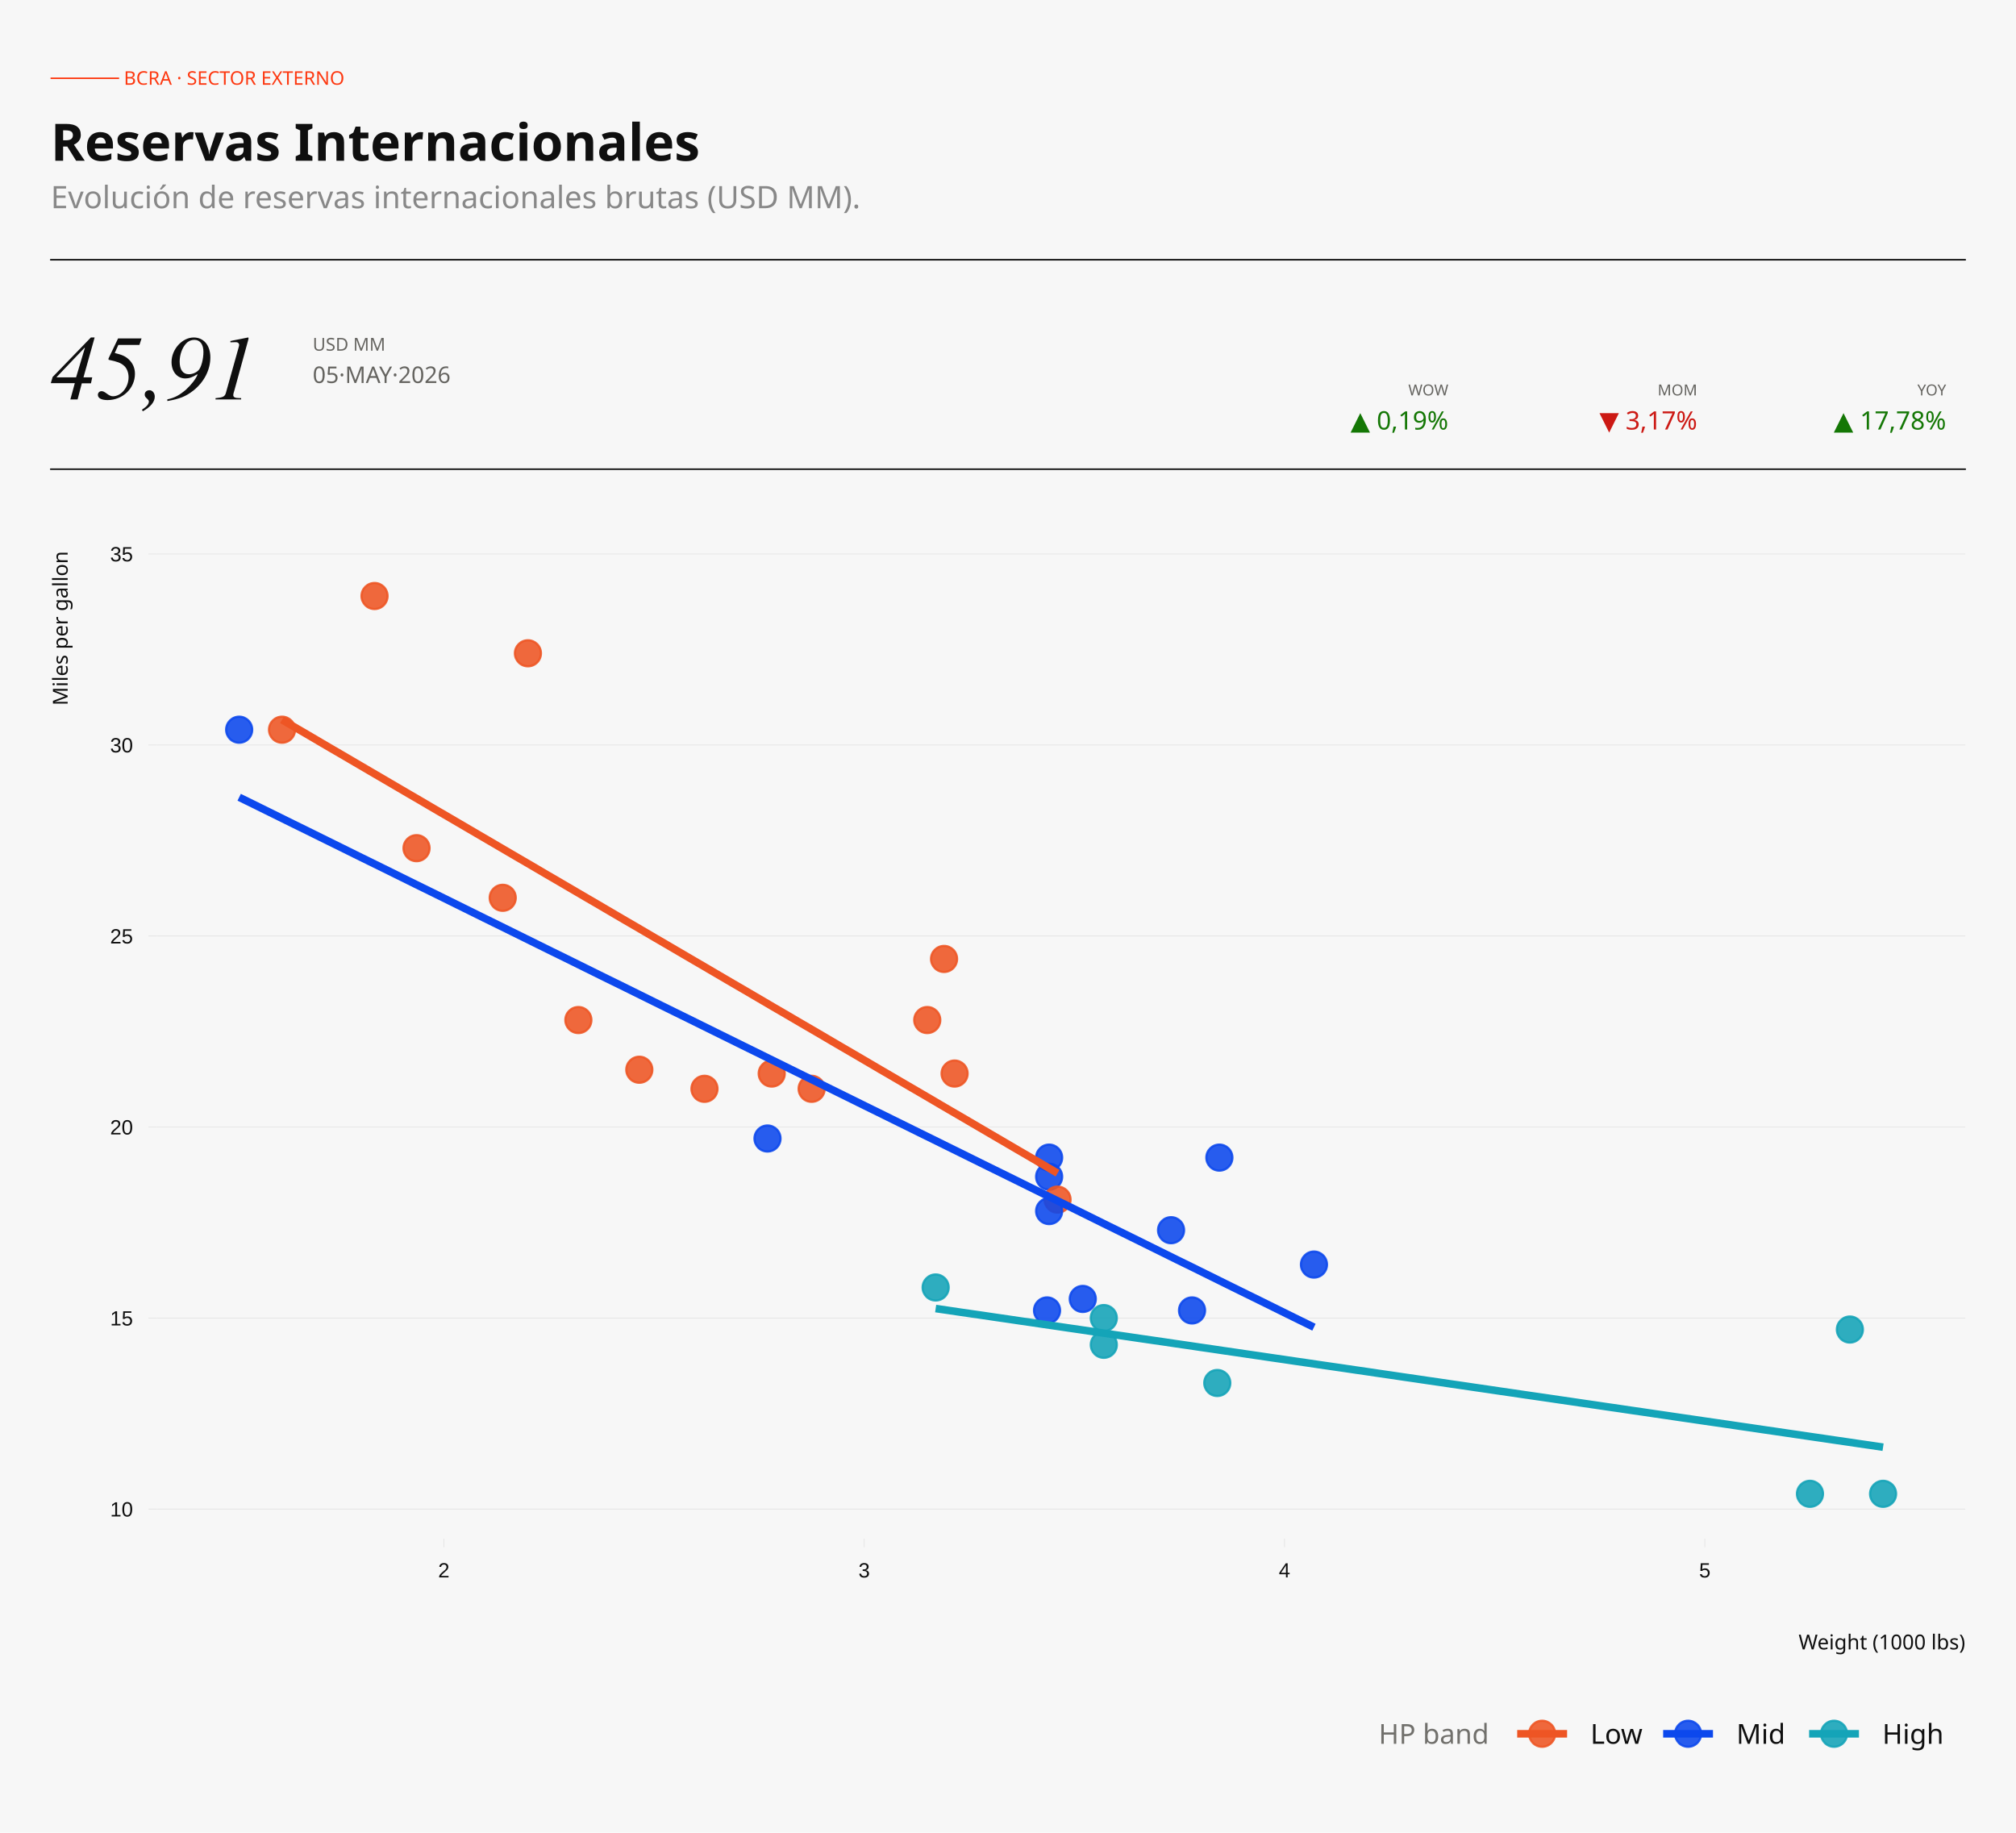
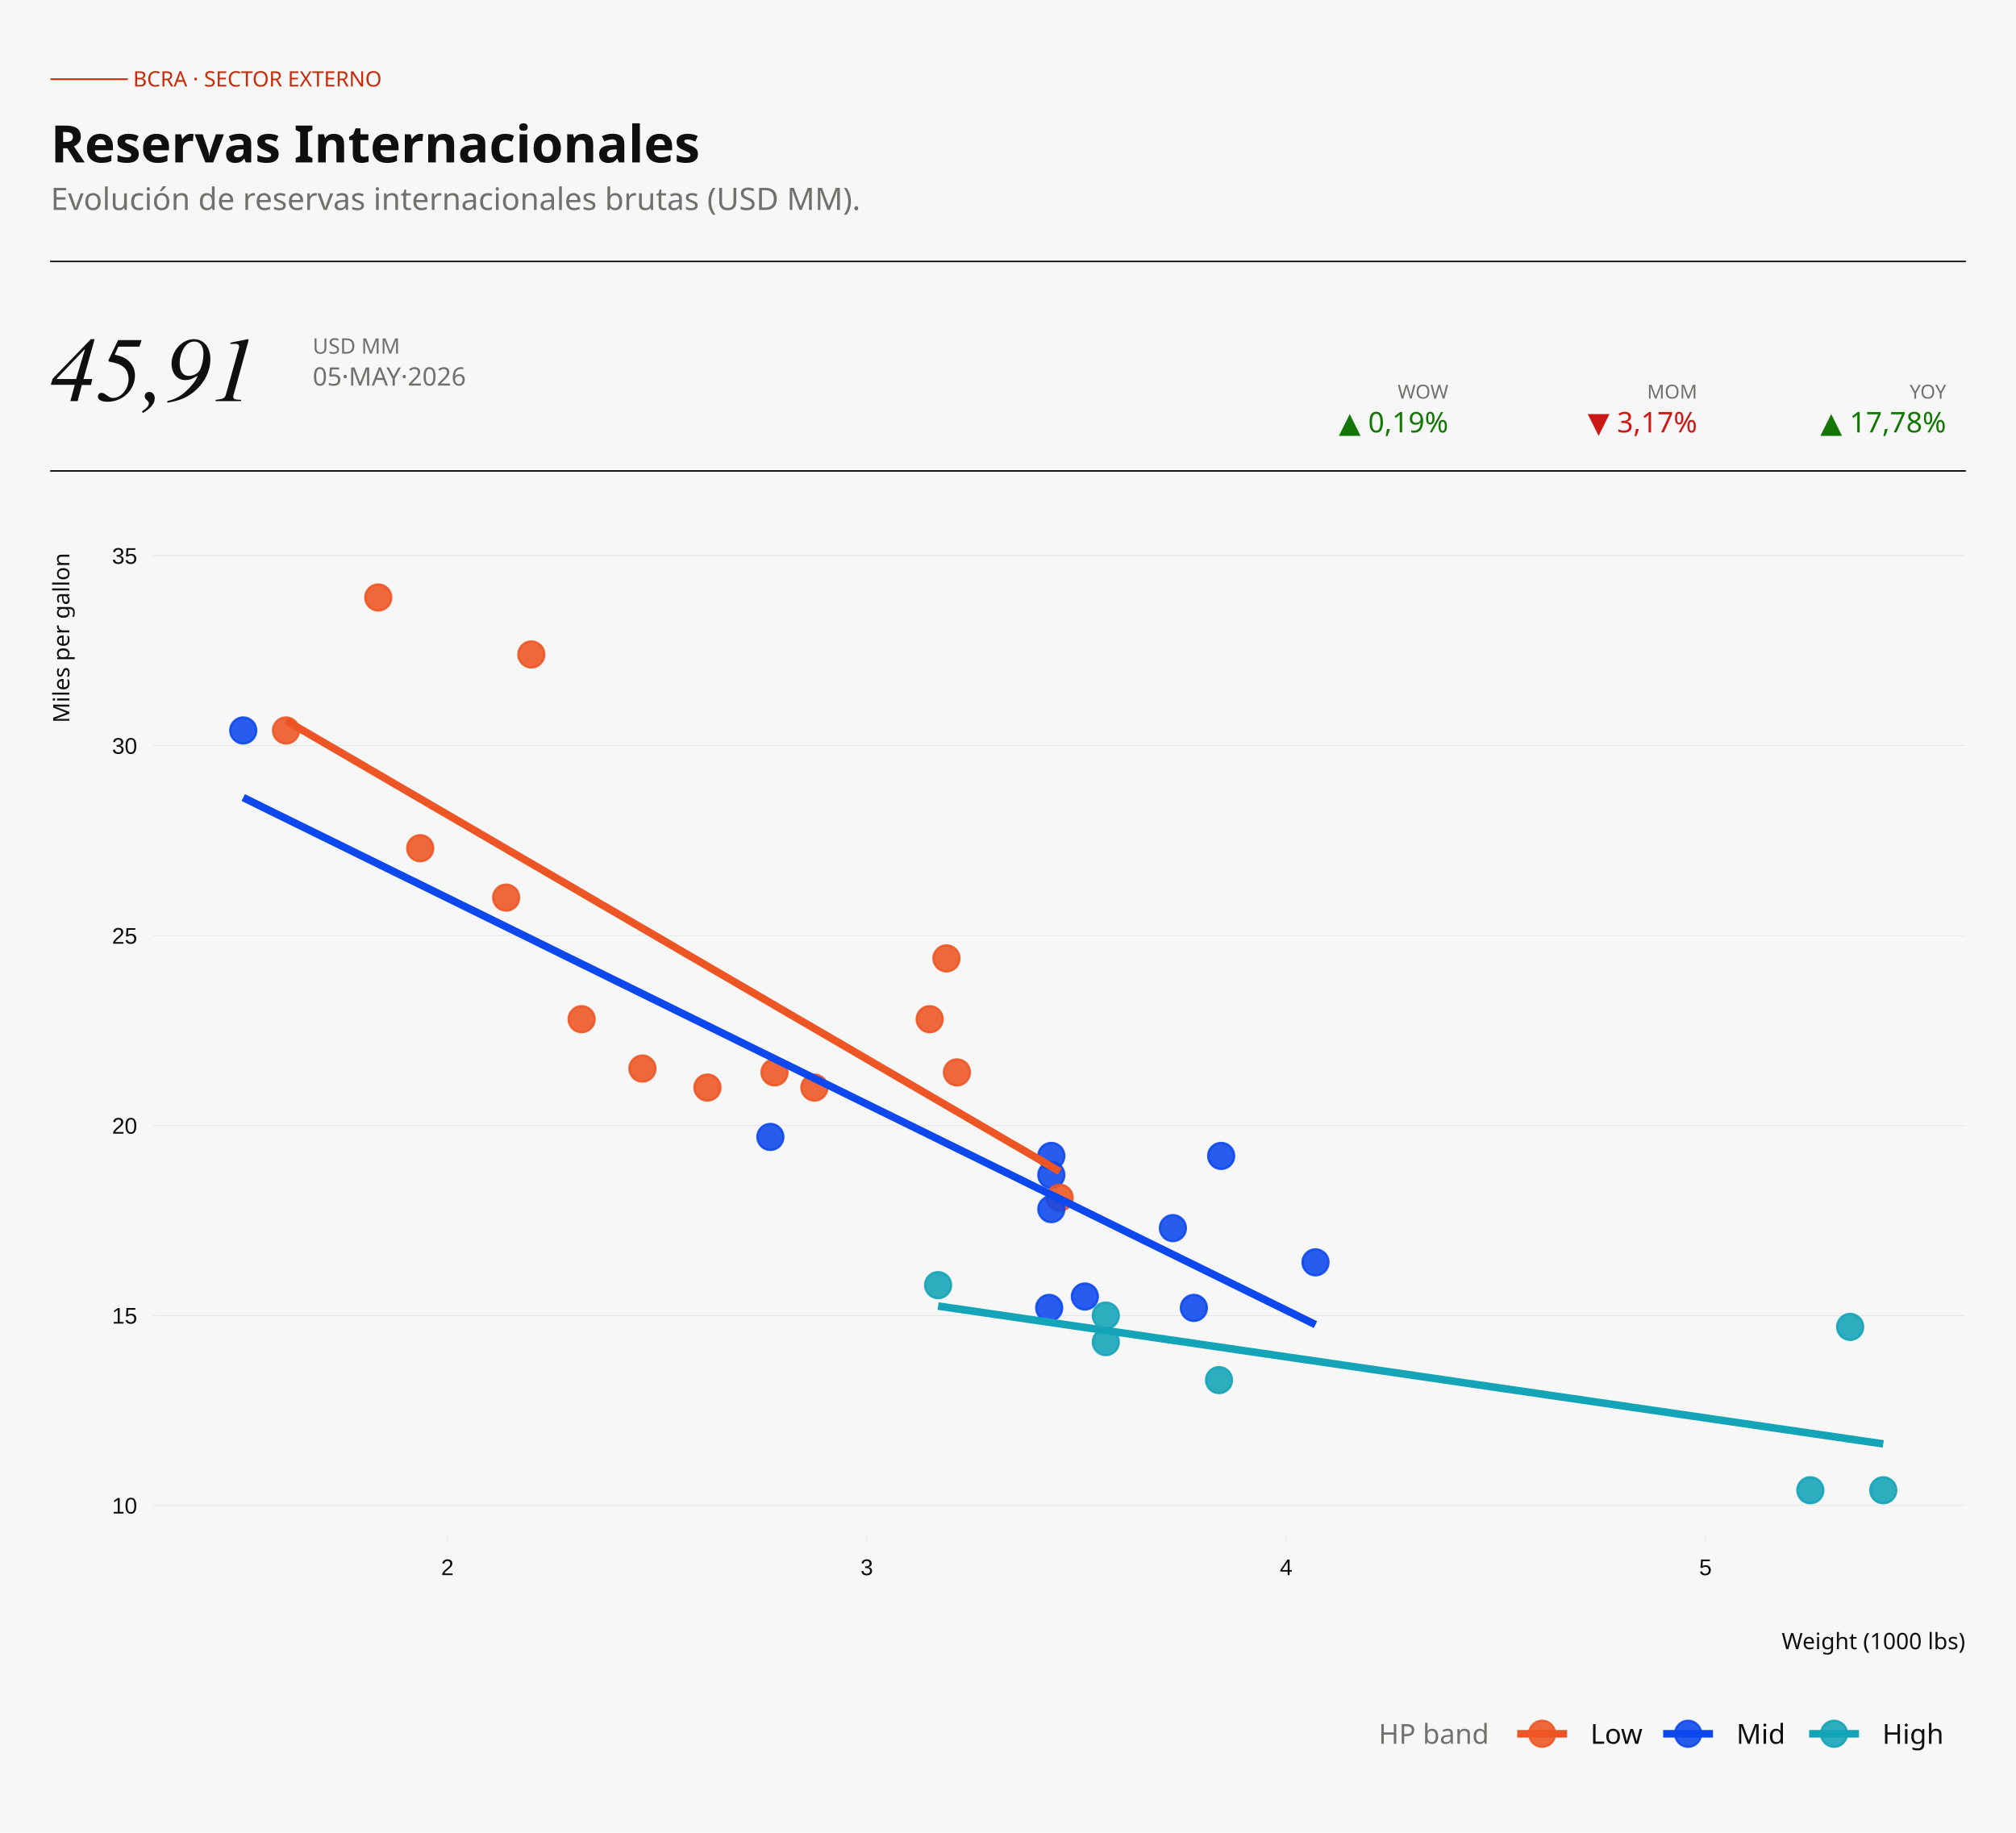
<svg xmlns="http://www.w3.org/2000/svg" width="396.00pt" height="360.00pt" viewBox="0 0 396.00 360.00">
  <g class="svglite">
    <defs>
      <style type="text/css">
    .svglite line, .svglite polyline, .svglite polygon, .svglite path, .svglite rect, .svglite circle {
      fill: none;
      stroke: #000000;
      stroke-linecap: round;
      stroke-linejoin: round;
      stroke-miterlimit: 10.00;
    }
    .svglite text {
      white-space: pre;
    }
    .svglite g.glyphgroup path {
      fill: inherit;
      stroke: none;
    }
  </style>
    </defs>
    <rect width="100%" height="100%" style="stroke: none; fill: none;" />
    <defs>
      <clipPath id="cpMC4wMHwzOTYuMDB8MC4wMHwzNjAuMDA=">
        <rect x="0.00" y="0.00" width="396.00" height="360.00" />
      </clipPath>
    </defs>
    <g clip-path="url(#cpMC4wMHwzOTYuMDB8MC4wMHwzNjAuMDA=)">
      <rect x="-0" y="0.00" width="396.00" height="360.00" style="stroke-width: 0.65; stroke: none; fill: #F7F7F7;" />
    </g>
    <defs>
-       <clipPath id="cpMzAuODN8Mzg2LjA0fDEwOC4yNXwzMDIuMjM=">
-         <rect x="30.83" y="108.25" width="355.20" height="193.98" />
+       <clipPath id="cpMzEuNjd8Mzg2LjA0fDEwOC41OXwzMDEuNDk=">
+         <rect x="31.67" y="108.59" width="354.37" height="192.90" />
      </clipPath>
    </defs>
-     <g clip-path="url(#cpMzAuODN8Mzg2LjA0fDEwOC4yNXwzMDIuMjM=)">
-       <rect x="30.83" y="108.25" width="355.20" height="193.98" style="stroke-width: 0.65; stroke: none; fill: #F7F7F7;" />
-       <polyline points="30.83,296.42 386.04,296.42 " style="stroke-width: 0.15; stroke: #E4E4E4; stroke-linecap: butt;" />
-       <polyline points="30.83,258.90 386.04,258.90 " style="stroke-width: 0.15; stroke: #E4E4E4; stroke-linecap: butt;" />
-       <polyline points="30.83,221.38 386.04,221.38 " style="stroke-width: 0.15; stroke: #E4E4E4; stroke-linecap: butt;" />
-       <polyline points="30.83,183.85 386.04,183.85 " style="stroke-width: 0.15; stroke: #E4E4E4; stroke-linecap: butt;" />
-       <polyline points="30.83,146.33 386.04,146.33 " style="stroke-width: 0.15; stroke: #E4E4E4; stroke-linecap: butt;" />
-       <polyline points="30.83,108.81 386.04,108.81 " style="stroke-width: 0.15; stroke: #E4E4E4; stroke-linecap: butt;" />
-       <circle cx="138.38" cy="213.87" r="2.56" style="stroke-width: 0.43; stroke: #EE5524; stroke-opacity: 0.88; fill: #EE5524; fill-opacity: 0.88;" />
-       <circle cx="159.43" cy="213.87" r="2.56" style="stroke-width: 0.43; stroke: #EE5524; stroke-opacity: 0.88; fill: #EE5524; fill-opacity: 0.88;" />
-       <circle cx="113.61" cy="200.36" r="2.56" style="stroke-width: 0.43; stroke: #EE5524; stroke-opacity: 0.88; fill: #EE5524; fill-opacity: 0.88;" />
-       <circle cx="187.51" cy="210.87" r="2.56" style="stroke-width: 0.43; stroke: #EE5524; stroke-opacity: 0.88; fill: #EE5524; fill-opacity: 0.88;" />
-       <circle cx="206.08" cy="231.13" r="2.56" style="stroke-width: 0.43; stroke: #0C48ED; stroke-opacity: 0.88; fill: #0C48ED; fill-opacity: 0.88;" />
-       <circle cx="207.73" cy="235.63" r="2.56" style="stroke-width: 0.43; stroke: #EE5524; stroke-opacity: 0.88; fill: #EE5524; fill-opacity: 0.88;" />
-       <circle cx="216.82" cy="264.15" r="2.56" style="stroke-width: 0.43; stroke: #14A4B8; stroke-opacity: 0.88; fill: #14A4B8; fill-opacity: 0.88;" />
-       <circle cx="185.44" cy="188.36" r="2.56" style="stroke-width: 0.43; stroke: #EE5524; stroke-opacity: 0.88; fill: #EE5524; fill-opacity: 0.88;" />
-       <circle cx="182.14" cy="200.36" r="2.56" style="stroke-width: 0.43; stroke: #EE5524; stroke-opacity: 0.88; fill: #EE5524; fill-opacity: 0.88;" />
-       <circle cx="206.08" cy="227.38" r="2.56" style="stroke-width: 0.43; stroke: #0C48ED; stroke-opacity: 0.88; fill: #0C48ED; fill-opacity: 0.88;" />
-       <circle cx="206.08" cy="237.88" r="2.56" style="stroke-width: 0.43; stroke: #0C48ED; stroke-opacity: 0.88; fill: #0C48ED; fill-opacity: 0.88;" />
-       <circle cx="258.10" cy="248.39" r="2.56" style="stroke-width: 0.43; stroke: #0C48ED; stroke-opacity: 0.88; fill: #0C48ED; fill-opacity: 0.88;" />
-       <circle cx="230.03" cy="241.64" r="2.56" style="stroke-width: 0.43; stroke: #0C48ED; stroke-opacity: 0.88; fill: #0C48ED; fill-opacity: 0.88;" />
-       <circle cx="234.15" cy="257.40" r="2.56" style="stroke-width: 0.43; stroke: #0C48ED; stroke-opacity: 0.88; fill: #0C48ED; fill-opacity: 0.88;" />
-       <circle cx="355.53" cy="293.42" r="2.56" style="stroke-width: 0.43; stroke: #14A4B8; stroke-opacity: 0.88; fill: #14A4B8; fill-opacity: 0.88;" />
-       <circle cx="369.89" cy="293.42" r="2.56" style="stroke-width: 0.43; stroke: #14A4B8; stroke-opacity: 0.88; fill: #14A4B8; fill-opacity: 0.88;" />
-       <circle cx="363.37" cy="261.15" r="2.56" style="stroke-width: 0.43; stroke: #14A4B8; stroke-opacity: 0.88; fill: #14A4B8; fill-opacity: 0.88;" />
-       <circle cx="103.70" cy="128.32" r="2.56" style="stroke-width: 0.43; stroke: #EE5524; stroke-opacity: 0.88; fill: #EE5524; fill-opacity: 0.88;" />
-       <circle cx="55.40" cy="143.33" r="2.56" style="stroke-width: 0.43; stroke: #EE5524; stroke-opacity: 0.88; fill: #EE5524; fill-opacity: 0.88;" />
-       <circle cx="73.57" cy="117.07" r="2.56" style="stroke-width: 0.43; stroke: #EE5524; stroke-opacity: 0.88; fill: #EE5524; fill-opacity: 0.88;" />
-       <circle cx="125.58" cy="210.12" r="2.56" style="stroke-width: 0.43; stroke: #EE5524; stroke-opacity: 0.88; fill: #EE5524; fill-opacity: 0.88;" />
-       <circle cx="212.69" cy="255.14" r="2.56" style="stroke-width: 0.43; stroke: #0C48ED; stroke-opacity: 0.88; fill: #0C48ED; fill-opacity: 0.88;" />
-       <circle cx="205.67" cy="257.40" r="2.56" style="stroke-width: 0.43; stroke: #0C48ED; stroke-opacity: 0.88; fill: #0C48ED; fill-opacity: 0.88;" />
-       <circle cx="239.11" cy="271.65" r="2.56" style="stroke-width: 0.43; stroke: #14A4B8; stroke-opacity: 0.88; fill: #14A4B8; fill-opacity: 0.88;" />
-       <circle cx="239.52" cy="227.38" r="2.56" style="stroke-width: 0.43; stroke: #0C48ED; stroke-opacity: 0.88; fill: #0C48ED; fill-opacity: 0.88;" />
-       <circle cx="81.82" cy="166.60" r="2.56" style="stroke-width: 0.43; stroke: #EE5524; stroke-opacity: 0.88; fill: #EE5524; fill-opacity: 0.88;" />
-       <circle cx="98.75" cy="176.35" r="2.56" style="stroke-width: 0.43; stroke: #EE5524; stroke-opacity: 0.88; fill: #EE5524; fill-opacity: 0.88;" />
-       <circle cx="46.98" cy="143.33" r="2.56" style="stroke-width: 0.43; stroke: #0C48ED; stroke-opacity: 0.88; fill: #0C48ED; fill-opacity: 0.88;" />
-       <circle cx="183.79" cy="252.89" r="2.56" style="stroke-width: 0.43; stroke: #14A4B8; stroke-opacity: 0.88; fill: #14A4B8; fill-opacity: 0.88;" />
-       <circle cx="150.76" cy="223.63" r="2.56" style="stroke-width: 0.43; stroke: #0C48ED; stroke-opacity: 0.88; fill: #0C48ED; fill-opacity: 0.88;" />
-       <circle cx="216.82" cy="258.90" r="2.56" style="stroke-width: 0.43; stroke: #14A4B8; stroke-opacity: 0.88; fill: #14A4B8; fill-opacity: 0.88;" />
-       <circle cx="151.59" cy="210.87" r="2.56" style="stroke-width: 0.43; stroke: #EE5524; stroke-opacity: 0.88; fill: #EE5524; fill-opacity: 0.88;" />
-       <polyline points="55.40,141.38 57.33,142.51 59.26,143.63 61.19,144.76 63.11,145.89 65.04,147.02 66.97,148.14 68.90,149.27 70.83,150.40 72.76,151.53 74.68,152.65 76.61,153.78 78.54,154.91 80.47,156.04 82.40,157.16 84.32,158.29 86.25,159.42 88.18,160.54 90.11,161.67 92.04,162.80 93.97,163.93 95.89,165.05 97.82,166.18 99.75,167.31 101.68,168.44 103.61,169.56 105.54,170.69 107.46,171.82 109.39,172.94 111.32,174.07 113.25,175.20 115.18,176.33 117.11,177.45 119.03,178.58 120.96,179.71 122.89,180.84 124.82,181.96 126.75,183.09 128.67,184.22 130.60,185.34 132.53,186.47 134.46,187.60 136.39,188.73 138.32,189.85 140.24,190.98 142.17,192.11 144.10,193.24 146.03,194.36 147.96,195.49 149.89,196.62 151.81,197.75 153.74,198.87 155.67,200.00 157.60,201.13 159.53,202.25 161.46,203.38 163.38,204.51 165.31,205.64 167.24,206.76 169.17,207.89 171.10,209.02 173.02,210.15 174.95,211.27 176.88,212.40 178.81,213.53 180.74,214.65 182.67,215.78 184.59,216.91 186.52,218.04 188.45,219.16 190.38,220.29 192.31,221.42 194.24,222.55 196.16,223.67 198.09,224.80 200.02,225.93 201.95,227.05 203.88,228.18 205.81,229.31 207.73,230.44 " style="stroke-width: 1.49; stroke: #EE5524; stroke-linecap: butt;" />
-       <polyline points="46.98,156.60 49.65,157.91 52.32,159.23 55.00,160.55 57.67,161.87 60.34,163.18 63.01,164.50 65.69,165.82 68.36,167.14 71.03,168.46 73.70,169.77 76.38,171.09 79.05,172.41 81.72,173.73 84.39,175.04 87.07,176.36 89.74,177.68 92.41,179.00 95.08,180.32 97.75,181.63 100.43,182.95 103.10,184.27 105.77,185.59 108.44,186.91 111.12,188.22 113.79,189.54 116.46,190.86 119.13,192.18 121.81,193.49 124.48,194.81 127.15,196.13 129.82,197.45 132.50,198.77 135.17,200.08 137.84,201.40 140.51,202.72 143.19,204.04 145.86,205.36 148.53,206.67 151.20,207.99 153.88,209.31 156.55,210.63 159.22,211.94 161.89,213.26 164.56,214.58 167.24,215.90 169.91,217.22 172.58,218.53 175.25,219.85 177.93,221.17 180.60,222.49 183.27,223.80 185.94,225.12 188.62,226.44 191.29,227.76 193.96,229.08 196.63,230.39 199.31,231.71 201.98,233.03 204.65,234.35 207.32,235.67 210.00,236.98 212.67,238.30 215.34,239.62 218.01,240.94 220.68,242.25 223.36,243.57 226.03,244.89 228.70,246.21 231.37,247.53 234.05,248.84 236.72,250.16 239.39,251.48 242.06,252.80 244.74,254.12 247.41,255.43 250.08,256.75 252.75,258.07 255.43,259.39 258.10,260.70 " style="stroke-width: 1.49; stroke: #0C48ED; stroke-linecap: butt;" />
-       <polyline points="183.79,257.03 186.15,257.37 188.50,257.72 190.86,258.06 193.21,258.40 195.57,258.75 197.92,259.09 200.28,259.44 202.64,259.78 204.99,260.13 207.35,260.47 209.70,260.82 212.06,261.16 214.41,261.51 216.77,261.85 219.13,262.20 221.48,262.54 223.84,262.89 226.19,263.23 228.55,263.57 230.90,263.92 233.26,264.26 235.62,264.61 237.97,264.95 240.33,265.30 242.68,265.64 245.04,265.99 247.39,266.33 249.75,266.68 252.11,267.02 254.46,267.37 256.82,267.71 259.17,268.06 261.53,268.40 263.88,268.74 266.24,269.09 268.60,269.43 270.95,269.78 273.31,270.12 275.66,270.47 278.02,270.81 280.37,271.16 282.73,271.50 285.09,271.85 287.44,272.19 289.80,272.54 292.15,272.88 294.51,273.23 296.86,273.57 299.22,273.92 301.58,274.26 303.93,274.60 306.29,274.95 308.64,275.29 311.00,275.64 313.35,275.98 315.71,276.33 318.07,276.67 320.42,277.02 322.78,277.36 325.13,277.71 327.49,278.05 329.84,278.40 332.20,278.74 334.56,279.09 336.91,279.43 339.27,279.77 341.62,280.12 343.98,280.46 346.33,280.81 348.69,281.15 351.05,281.50 353.40,281.84 355.76,282.19 358.11,282.53 360.47,282.88 362.82,283.22 365.18,283.57 367.54,283.91 369.89,284.26 " style="stroke-width: 1.49; stroke: #14A4B8; stroke-linecap: butt;" />
+     <g clip-path="url(#cpMzEuNjd8Mzg2LjA0fDEwOC41OXwzMDEuNDk=)">
+       <rect x="31.67" y="108.59" width="354.37" height="192.90" style="stroke-width: 0.65; stroke: none; fill: #F7F7F7;" />
+       <polyline points="31.67,295.71 386.04,295.71 " style="stroke-width: 0.15; stroke: #E4E4E4; stroke-linecap: butt;" />
+       <polyline points="31.67,258.40 386.04,258.40 " style="stroke-width: 0.15; stroke: #E4E4E4; stroke-linecap: butt;" />
+       <polyline points="31.67,221.08 386.04,221.08 " style="stroke-width: 0.15; stroke: #E4E4E4; stroke-linecap: butt;" />
+       <polyline points="31.67,183.77 386.04,183.77 " style="stroke-width: 0.15; stroke: #E4E4E4; stroke-linecap: butt;" />
+       <polyline points="31.67,146.46 386.04,146.46 " style="stroke-width: 0.15; stroke: #E4E4E4; stroke-linecap: butt;" />
+       <polyline points="31.67,109.15 386.04,109.15 " style="stroke-width: 0.15; stroke: #E4E4E4; stroke-linecap: butt;" />
+       <circle cx="138.96" cy="213.62" r="2.56" style="stroke-width: 0.43; stroke: #EE5524; stroke-opacity: 0.88; fill: #EE5524; fill-opacity: 0.88;" />
+       <circle cx="159.97" cy="213.62" r="2.56" style="stroke-width: 0.43; stroke: #EE5524; stroke-opacity: 0.88; fill: #EE5524; fill-opacity: 0.88;" />
+       <circle cx="114.25" cy="200.19" r="2.56" style="stroke-width: 0.43; stroke: #EE5524; stroke-opacity: 0.88; fill: #EE5524; fill-opacity: 0.88;" />
+       <circle cx="187.97" cy="210.64" r="2.56" style="stroke-width: 0.43; stroke: #EE5524; stroke-opacity: 0.88; fill: #EE5524; fill-opacity: 0.88;" />
+       <circle cx="206.51" cy="230.79" r="2.56" style="stroke-width: 0.43; stroke: #0C48ED; stroke-opacity: 0.88; fill: #0C48ED; fill-opacity: 0.88;" />
+       <circle cx="208.15" cy="235.26" r="2.56" style="stroke-width: 0.43; stroke: #EE5524; stroke-opacity: 0.88; fill: #EE5524; fill-opacity: 0.88;" />
+       <circle cx="217.21" cy="263.62" r="2.56" style="stroke-width: 0.43; stroke: #14A4B8; stroke-opacity: 0.88; fill: #14A4B8; fill-opacity: 0.88;" />
+       <circle cx="185.91" cy="188.25" r="2.56" style="stroke-width: 0.43; stroke: #EE5524; stroke-opacity: 0.88; fill: #EE5524; fill-opacity: 0.88;" />
+       <circle cx="182.62" cy="200.19" r="2.56" style="stroke-width: 0.43; stroke: #EE5524; stroke-opacity: 0.88; fill: #EE5524; fill-opacity: 0.88;" />
+       <circle cx="206.51" cy="227.05" r="2.56" style="stroke-width: 0.43; stroke: #0C48ED; stroke-opacity: 0.88; fill: #0C48ED; fill-opacity: 0.88;" />
+       <circle cx="206.51" cy="237.50" r="2.56" style="stroke-width: 0.43; stroke: #0C48ED; stroke-opacity: 0.88; fill: #0C48ED; fill-opacity: 0.88;" />
+       <circle cx="258.40" cy="247.95" r="2.56" style="stroke-width: 0.43; stroke: #0C48ED; stroke-opacity: 0.88; fill: #0C48ED; fill-opacity: 0.88;" />
+       <circle cx="230.39" cy="241.23" r="2.56" style="stroke-width: 0.43; stroke: #0C48ED; stroke-opacity: 0.88; fill: #0C48ED; fill-opacity: 0.88;" />
+       <circle cx="234.51" cy="256.90" r="2.56" style="stroke-width: 0.43; stroke: #0C48ED; stroke-opacity: 0.88; fill: #0C48ED; fill-opacity: 0.88;" />
+       <circle cx="355.60" cy="292.72" r="2.56" style="stroke-width: 0.43; stroke: #14A4B8; stroke-opacity: 0.88; fill: #14A4B8; fill-opacity: 0.88;" />
+       <circle cx="369.93" cy="292.72" r="2.56" style="stroke-width: 0.43; stroke: #14A4B8; stroke-opacity: 0.88; fill: #14A4B8; fill-opacity: 0.88;" />
+       <circle cx="363.42" cy="260.63" r="2.56" style="stroke-width: 0.43; stroke: #14A4B8; stroke-opacity: 0.88; fill: #14A4B8; fill-opacity: 0.88;" />
+       <circle cx="104.37" cy="128.55" r="2.56" style="stroke-width: 0.43; stroke: #EE5524; stroke-opacity: 0.88; fill: #EE5524; fill-opacity: 0.88;" />
+       <circle cx="56.18" cy="143.48" r="2.56" style="stroke-width: 0.43; stroke: #EE5524; stroke-opacity: 0.88; fill: #EE5524; fill-opacity: 0.88;" />
+       <circle cx="74.30" cy="117.36" r="2.56" style="stroke-width: 0.43; stroke: #EE5524; stroke-opacity: 0.88; fill: #EE5524; fill-opacity: 0.88;" />
+       <circle cx="126.19" cy="209.89" r="2.56" style="stroke-width: 0.43; stroke: #EE5524; stroke-opacity: 0.88; fill: #EE5524; fill-opacity: 0.88;" />
+       <circle cx="213.10" cy="254.66" r="2.56" style="stroke-width: 0.43; stroke: #0C48ED; stroke-opacity: 0.88; fill: #0C48ED; fill-opacity: 0.88;" />
+       <circle cx="206.09" cy="256.90" r="2.56" style="stroke-width: 0.43; stroke: #0C48ED; stroke-opacity: 0.88; fill: #0C48ED; fill-opacity: 0.88;" />
+       <circle cx="239.45" cy="271.08" r="2.56" style="stroke-width: 0.43; stroke: #14A4B8; stroke-opacity: 0.88; fill: #14A4B8; fill-opacity: 0.88;" />
+       <circle cx="239.87" cy="227.05" r="2.56" style="stroke-width: 0.43; stroke: #0C48ED; stroke-opacity: 0.88; fill: #0C48ED; fill-opacity: 0.88;" />
+       <circle cx="82.54" cy="166.61" r="2.56" style="stroke-width: 0.43; stroke: #EE5524; stroke-opacity: 0.88; fill: #EE5524; fill-opacity: 0.88;" />
+       <circle cx="99.42" cy="176.31" r="2.56" style="stroke-width: 0.43; stroke: #EE5524; stroke-opacity: 0.88; fill: #EE5524; fill-opacity: 0.88;" />
+       <circle cx="47.78" cy="143.48" r="2.56" style="stroke-width: 0.43; stroke: #0C48ED; stroke-opacity: 0.88; fill: #0C48ED; fill-opacity: 0.88;" />
+       <circle cx="184.27" cy="252.43" r="2.56" style="stroke-width: 0.43; stroke: #14A4B8; stroke-opacity: 0.88; fill: #14A4B8; fill-opacity: 0.88;" />
+       <circle cx="151.32" cy="223.32" r="2.56" style="stroke-width: 0.43; stroke: #0C48ED; stroke-opacity: 0.88; fill: #0C48ED; fill-opacity: 0.88;" />
+       <circle cx="217.21" cy="258.40" r="2.56" style="stroke-width: 0.43; stroke: #14A4B8; stroke-opacity: 0.88; fill: #14A4B8; fill-opacity: 0.88;" />
+       <circle cx="152.14" cy="210.64" r="2.56" style="stroke-width: 0.43; stroke: #EE5524; stroke-opacity: 0.88; fill: #EE5524; fill-opacity: 0.88;" />
+       <polyline points="56.18,141.53 58.10,142.66 60.03,143.78 61.95,144.90 63.87,146.02 65.80,147.14 67.72,148.26 69.65,149.38 71.57,150.50 73.49,151.62 75.42,152.74 77.34,153.87 79.26,154.99 81.19,156.11 83.11,157.23 85.03,158.35 86.96,159.47 88.88,160.59 90.81,161.71 92.73,162.83 94.65,163.95 96.58,165.08 98.50,166.20 100.42,167.32 102.35,168.44 104.27,169.56 106.20,170.68 108.12,171.80 110.04,172.92 111.97,174.04 113.89,175.16 115.81,176.29 117.74,177.41 119.66,178.53 121.59,179.65 123.51,180.77 125.43,181.89 127.36,183.01 129.28,184.13 131.20,185.25 133.13,186.38 135.05,187.50 136.98,188.62 138.90,189.74 140.82,190.86 142.75,191.98 144.67,193.10 146.59,194.22 148.52,195.34 150.44,196.46 152.37,197.59 154.29,198.71 156.21,199.83 158.14,200.95 160.06,202.07 161.98,203.19 163.91,204.31 165.83,205.43 167.76,206.55 169.68,207.67 171.60,208.80 173.53,209.92 175.45,211.04 177.37,212.16 179.30,213.28 181.22,214.40 183.14,215.52 185.07,216.64 186.99,217.76 188.92,218.88 190.84,220.01 192.76,221.13 194.69,222.25 196.61,223.37 198.53,224.49 200.46,225.61 202.38,226.73 204.31,227.85 206.23,228.97 208.15,230.09 " style="stroke-width: 1.49; stroke: #EE5524; stroke-linecap: butt;" />
+       <polyline points="47.78,156.66 50.44,157.97 53.11,159.29 55.78,160.60 58.44,161.91 61.11,163.22 63.77,164.53 66.44,165.84 69.11,167.15 71.77,168.46 74.44,169.77 77.10,171.08 79.77,172.39 82.44,173.70 85.10,175.01 87.77,176.32 90.43,177.63 93.10,178.94 95.77,180.25 98.43,181.56 101.10,182.87 103.77,184.18 106.43,185.50 109.10,186.81 111.76,188.12 114.43,189.43 117.10,190.74 119.76,192.05 122.43,193.36 125.09,194.67 127.76,195.98 130.43,197.29 133.09,198.60 135.76,199.91 138.42,201.22 141.09,202.53 143.76,203.84 146.42,205.15 149.09,206.46 151.76,207.77 154.42,209.08 157.09,210.39 159.75,211.71 162.42,213.02 165.09,214.33 167.75,215.64 170.42,216.95 173.08,218.26 175.75,219.57 178.42,220.88 181.08,222.19 183.75,223.50 186.41,224.81 189.08,226.12 191.75,227.43 194.41,228.74 197.08,230.05 199.75,231.36 202.41,232.67 205.08,233.98 207.74,235.29 210.41,236.60 213.08,237.92 215.74,239.23 218.41,240.54 221.07,241.85 223.74,243.16 226.41,244.47 229.07,245.78 231.74,247.09 234.40,248.40 237.07,249.71 239.74,251.02 242.40,252.33 245.07,253.64 247.74,254.95 250.40,256.26 253.07,257.57 255.73,258.88 258.40,260.19 " style="stroke-width: 1.49; stroke: #0C48ED; stroke-linecap: butt;" />
+       <polyline points="184.27,256.54 186.62,256.88 188.97,257.22 191.32,257.56 193.67,257.91 196.02,258.25 198.37,258.59 200.72,258.94 203.07,259.28 205.42,259.62 207.77,259.96 210.12,260.31 212.47,260.65 214.82,260.99 217.17,261.33 219.52,261.68 221.87,262.02 224.22,262.36 226.57,262.71 228.92,263.05 231.27,263.39 233.62,263.73 235.97,264.08 238.32,264.42 240.67,264.76 243.02,265.11 245.37,265.45 247.72,265.79 250.07,266.13 252.42,266.48 254.77,266.82 257.12,267.16 259.47,267.50 261.82,267.85 264.17,268.19 266.52,268.53 268.87,268.88 271.22,269.22 273.57,269.56 275.92,269.90 278.27,270.25 280.62,270.59 282.97,270.93 285.32,271.27 287.67,271.62 290.02,271.96 292.37,272.30 294.72,272.65 297.07,272.99 299.42,273.33 301.77,273.67 304.12,274.02 306.47,274.36 308.83,274.70 311.18,275.04 313.53,275.39 315.88,275.73 318.23,276.07 320.58,276.42 322.93,276.76 325.28,277.10 327.63,277.44 329.98,277.79 332.33,278.13 334.68,278.47 337.03,278.82 339.38,279.16 341.73,279.50 344.08,279.84 346.43,280.19 348.78,280.53 351.13,280.87 353.48,281.21 355.83,281.56 358.18,281.90 360.53,282.24 362.88,282.59 365.23,282.93 367.58,283.27 369.93,283.61 " style="stroke-width: 1.49; stroke: #14A4B8; stroke-linecap: butt;" />
    </g>
    <g clip-path="url(#cpMC4wMHwzOTYuMDB8MC4wMHwzNjAuMDA=)">
-       <text x="26.13" y="297.87" text-anchor="end" style="font-size: 4.05px;fill: #0F0F0F; font-family: &quot;Arial&quot;;" textLength="4.50px" lengthAdjust="spacingAndGlyphs">10</text>
-       <text x="26.13" y="260.35" text-anchor="end" style="font-size: 4.05px;fill: #0F0F0F; font-family: &quot;Arial&quot;;" textLength="4.50px" lengthAdjust="spacingAndGlyphs">15</text>
-       <text x="26.13" y="222.83" text-anchor="end" style="font-size: 4.05px;fill: #0F0F0F; font-family: &quot;Arial&quot;;" textLength="4.50px" lengthAdjust="spacingAndGlyphs">20</text>
-       <text x="26.13" y="185.31" text-anchor="end" style="font-size: 4.05px;fill: #0F0F0F; font-family: &quot;Arial&quot;;" textLength="4.50px" lengthAdjust="spacingAndGlyphs">25</text>
-       <text x="26.13" y="147.78" text-anchor="end" style="font-size: 4.05px;fill: #0F0F0F; font-family: &quot;Arial&quot;;" textLength="4.50px" lengthAdjust="spacingAndGlyphs">30</text>
-       <text x="26.13" y="110.26" text-anchor="end" style="font-size: 4.05px;fill: #0F0F0F; font-family: &quot;Arial&quot;;" textLength="4.50px" lengthAdjust="spacingAndGlyphs">35</text>
-       <polyline points="29.15,296.42 30.83,296.42 " style="stroke-width: 0.15; stroke: #E4E4E4; stroke-linecap: butt;" />
-       <polyline points="29.15,258.90 30.83,258.90 " style="stroke-width: 0.15; stroke: #E4E4E4; stroke-linecap: butt;" />
-       <polyline points="29.15,221.38 30.83,221.38 " style="stroke-width: 0.15; stroke: #E4E4E4; stroke-linecap: butt;" />
-       <polyline points="29.15,183.85 30.83,183.85 " style="stroke-width: 0.15; stroke: #E4E4E4; stroke-linecap: butt;" />
-       <polyline points="29.15,146.33 30.83,146.33 " style="stroke-width: 0.15; stroke: #E4E4E4; stroke-linecap: butt;" />
-       <polyline points="29.15,108.81 30.83,108.81 " style="stroke-width: 0.15; stroke: #E4E4E4; stroke-linecap: butt;" />
-       <polyline points="87.19,303.91 87.19,302.23 " style="stroke-width: 0.15; stroke: #E4E4E4; stroke-linecap: butt;" />
-       <polyline points="169.75,303.91 169.75,302.23 " style="stroke-width: 0.15; stroke: #E4E4E4; stroke-linecap: butt;" />
-       <polyline points="252.32,303.91 252.32,302.23 " style="stroke-width: 0.15; stroke: #E4E4E4; stroke-linecap: butt;" />
-       <polyline points="334.88,303.91 334.88,302.23 " style="stroke-width: 0.15; stroke: #E4E4E4; stroke-linecap: butt;" />
-       <text x="87.19" y="309.84" text-anchor="middle" style="font-size: 4.05px;fill: #0F0F0F; font-family: &quot;Arial&quot;;" textLength="2.25px" lengthAdjust="spacingAndGlyphs">2</text>
-       <text x="169.75" y="309.84" text-anchor="middle" style="font-size: 4.05px;fill: #0F0F0F; font-family: &quot;Arial&quot;;" textLength="2.25px" lengthAdjust="spacingAndGlyphs">3</text>
-       <text x="252.32" y="309.84" text-anchor="middle" style="font-size: 4.05px;fill: #0F0F0F; font-family: &quot;Arial&quot;;" textLength="2.25px" lengthAdjust="spacingAndGlyphs">4</text>
-       <text x="334.88" y="309.84" text-anchor="middle" style="font-size: 4.05px;fill: #0F0F0F; font-family: &quot;Arial&quot;;" textLength="2.25px" lengthAdjust="spacingAndGlyphs">5</text>
-       <text x="386.04" y="323.98" text-anchor="end" style="font-size: 4.05px; font-weight: 100;fill: #0F0F0F; font-family: &quot;JetBrains Mono&quot;;" textLength="41.17px" lengthAdjust="spacingAndGlyphs">Weight (1000 lbs)</text>
-       <text transform="translate(13.29,108.25) rotate(-90)" text-anchor="end" style="font-size: 4.05px; font-weight: 100;fill: #0F0F0F; font-family: &quot;JetBrains Mono&quot;;" textLength="38.75px" lengthAdjust="spacingAndGlyphs">Miles per gallon</text>
+       <text x="26.96" y="297.30" text-anchor="end" style="font-size: 4.46px;fill: #0F0F0F; font-family: &quot;Arial&quot;;" textLength="4.97px" lengthAdjust="spacingAndGlyphs">10</text>
+       <text x="26.96" y="259.99" text-anchor="end" style="font-size: 4.46px;fill: #0F0F0F; font-family: &quot;Arial&quot;;" textLength="4.97px" lengthAdjust="spacingAndGlyphs">15</text>
+       <text x="26.96" y="222.68" text-anchor="end" style="font-size: 4.46px;fill: #0F0F0F; font-family: &quot;Arial&quot;;" textLength="4.97px" lengthAdjust="spacingAndGlyphs">20</text>
+       <text x="26.96" y="185.37" text-anchor="end" style="font-size: 4.46px;fill: #0F0F0F; font-family: &quot;Arial&quot;;" textLength="4.97px" lengthAdjust="spacingAndGlyphs">25</text>
+       <text x="26.96" y="148.06" text-anchor="end" style="font-size: 4.46px;fill: #0F0F0F; font-family: &quot;Arial&quot;;" textLength="4.97px" lengthAdjust="spacingAndGlyphs">30</text>
+       <text x="26.96" y="110.74" text-anchor="end" style="font-size: 4.46px;fill: #0F0F0F; font-family: &quot;Arial&quot;;" textLength="4.97px" lengthAdjust="spacingAndGlyphs">35</text>
+       <polyline points="29.99,295.71 31.67,295.71 " style="stroke-width: 0.15; stroke: #E4E4E4; stroke-linecap: butt;" />
+       <polyline points="29.99,258.40 31.67,258.40 " style="stroke-width: 0.15; stroke: #E4E4E4; stroke-linecap: butt;" />
+       <polyline points="29.99,221.08 31.67,221.08 " style="stroke-width: 0.15; stroke: #E4E4E4; stroke-linecap: butt;" />
+       <polyline points="29.99,183.77 31.67,183.77 " style="stroke-width: 0.15; stroke: #E4E4E4; stroke-linecap: butt;" />
+       <polyline points="29.99,146.46 31.67,146.46 " style="stroke-width: 0.15; stroke: #E4E4E4; stroke-linecap: butt;" />
+       <polyline points="29.99,109.15 31.67,109.15 " style="stroke-width: 0.15; stroke: #E4E4E4; stroke-linecap: butt;" />
+       <polyline points="87.89,303.17 87.89,301.49 " style="stroke-width: 0.15; stroke: #E4E4E4; stroke-linecap: butt;" />
+       <polyline points="170.26,303.17 170.26,301.49 " style="stroke-width: 0.15; stroke: #E4E4E4; stroke-linecap: butt;" />
+       <polyline points="252.63,303.17 252.63,301.49 " style="stroke-width: 0.15; stroke: #E4E4E4; stroke-linecap: butt;" />
+       <polyline points="335.00,303.17 335.00,301.49 " style="stroke-width: 0.15; stroke: #E4E4E4; stroke-linecap: butt;" />
+       <text x="87.89" y="309.39" text-anchor="middle" style="font-size: 4.46px;fill: #0F0F0F; font-family: &quot;Arial&quot;;" textLength="2.48px" lengthAdjust="spacingAndGlyphs">2</text>
+       <text x="170.26" y="309.39" text-anchor="middle" style="font-size: 4.46px;fill: #0F0F0F; font-family: &quot;Arial&quot;;" textLength="2.48px" lengthAdjust="spacingAndGlyphs">3</text>
+       <text x="252.63" y="309.39" text-anchor="middle" style="font-size: 4.46px;fill: #0F0F0F; font-family: &quot;Arial&quot;;" textLength="2.48px" lengthAdjust="spacingAndGlyphs">4</text>
+       <text x="335.00" y="309.39" text-anchor="middle" style="font-size: 4.46px;fill: #0F0F0F; font-family: &quot;Arial&quot;;" textLength="2.48px" lengthAdjust="spacingAndGlyphs">5</text>
+       <text x="386.04" y="323.94" text-anchor="end" style="font-size: 4.46px;fill: #0F0F0F; font-family: &quot;JetBrains Mono&quot;;" textLength="45.42px" lengthAdjust="spacingAndGlyphs">Weight (1000 lbs)</text>
+       <text transform="translate(13.62,108.59) rotate(-90)" text-anchor="end" style="font-size: 4.46px;fill: #0F0F0F; font-family: &quot;JetBrains Mono&quot;;" textLength="42.75px" lengthAdjust="spacingAndGlyphs">Miles per gallon</text>
      <rect x="267.43" y="331.07" width="118.60" height="18.96" style="stroke-width: 0.75; stroke: none;" />
      <rect x="267.43" y="331.07" width="118.60" height="18.96" style="stroke-width: 0.65; stroke: none; fill: #F7F7F7;" />
      <text x="270.80" y="342.52" style="font-size: 5.40px;fill: #71706C; font-family: &quot;JetBrains Mono&quot;;" textLength="22.64px" lengthAdjust="spacingAndGlyphs">HP band</text>
      <rect x="296.80" y="334.43" width="12.24" height="12.24" style="stroke-width: 0.65; stroke: none; fill: #F7F7F7;" />
      <circle cx="302.92" cy="340.55" r="2.56" style="stroke-width: 0.43; stroke: #EE5524; stroke-opacity: 0.88; fill: #EE5524; fill-opacity: 0.88;" />
      <line x1="298.02" y1="340.55" x2="307.82" y2="340.55" style="stroke-width: 1.49; stroke: #EE5524; stroke-linecap: butt;" />
      <rect x="325.47" y="334.43" width="12.24" height="12.24" style="stroke-width: 0.65; stroke: none; fill: #F7F7F7;" />
      <circle cx="331.59" cy="340.55" r="2.56" style="stroke-width: 0.43; stroke: #0C48ED; stroke-opacity: 0.88; fill: #0C48ED; fill-opacity: 0.88;" />
      <line x1="326.69" y1="340.55" x2="336.48" y2="340.55" style="stroke-width: 1.49; stroke: #0C48ED; stroke-linecap: butt;" />
      <rect x="354.14" y="334.43" width="12.24" height="12.24" style="stroke-width: 0.65; stroke: none; fill: #F7F7F7;" />
      <circle cx="360.26" cy="340.55" r="2.56" style="stroke-width: 0.43; stroke: #14A4B8; stroke-opacity: 0.88; fill: #14A4B8; fill-opacity: 0.88;" />
      <line x1="355.36" y1="340.55" x2="365.15" y2="340.55" style="stroke-width: 1.49; stroke: #14A4B8; stroke-linecap: butt;" />
      <text x="312.40" y="342.52" style="font-size: 5.40px;fill: #0F0F0F; font-family: &quot;JetBrains Mono&quot;;" textLength="9.70px" lengthAdjust="spacingAndGlyphs">Low</text>
      <text x="341.07" y="342.52" style="font-size: 5.40px;fill: #0F0F0F; font-family: &quot;JetBrains Mono&quot;;" textLength="9.70px" lengthAdjust="spacingAndGlyphs">Mid</text>
      <text x="369.74" y="342.52" style="font-size: 5.40px;fill: #0F0F0F; font-family: &quot;JetBrains Mono&quot;;" textLength="12.94px" lengthAdjust="spacingAndGlyphs">High</text>
-       <text x="9.96" y="40.90" style="font-size: 6.08px;fill: #888888; font-family: &quot;Satoshi&quot;;" textLength="147.56px" lengthAdjust="spacingAndGlyphs">Evolución de reservas internacionales brutas (USD MM).</text>
-       <polyline points="9.96,51.02 386.04,51.02 " style="stroke-width: 0.30; stroke: #0F0F0F;" />
-       <polyline points="9.96,92.16 386.04,92.16 " style="stroke-width: 0.30; stroke: #0F0F0F;" />
-       <text x="9.96" y="78.46" style="font-size: 18.00px; font-style: italic;fill: #0F0F0F; font-family: &quot;Times&quot;;" textLength="40.50px" lengthAdjust="spacingAndGlyphs">45,91</text>
-       <text x="61.42" y="68.88" style="font-size: 3.50px;fill: #656460; font-family: &quot;JetBrains Mono&quot;;" textLength="12.56px" lengthAdjust="spacingAndGlyphs">USD MM</text>
-       <text x="61.42" y="75.23" style="font-size: 4.50px;fill: #656460; font-family: &quot;JetBrains Mono&quot;;" textLength="29.73px" lengthAdjust="spacingAndGlyphs">05·MAY·2026</text>
-       <text x="284.50" y="77.67" text-anchor="end" style="font-size: 3.00px;fill: #656460; font-family: &quot;JetBrains Mono&quot;;" textLength="5.39px" lengthAdjust="spacingAndGlyphs">WOW</text>
-       <text x="284.50" y="84.37" text-anchor="end" style="font-size: 5.00px;fill: #147705; font-family: &quot;JetBrains Mono&quot;;" textLength="21.00px" lengthAdjust="spacingAndGlyphs">▲ 0,19%</text>
-       <text x="333.39" y="77.67" text-anchor="end" style="font-size: 3.00px;fill: #656460; font-family: &quot;JetBrains Mono&quot;;" textLength="5.39px" lengthAdjust="spacingAndGlyphs">MOM</text>
-       <text x="333.39" y="84.37" text-anchor="end" style="font-size: 5.00px;fill: #CC1914; font-family: &quot;JetBrains Mono&quot;;" textLength="21.00px" lengthAdjust="spacingAndGlyphs">▼ 3,17%</text>
-       <text x="382.28" y="77.67" text-anchor="end" style="font-size: 3.00px;fill: #656460; font-family: &quot;JetBrains Mono&quot;;" textLength="5.39px" lengthAdjust="spacingAndGlyphs">YOY</text>
-       <text x="382.28" y="84.37" text-anchor="end" style="font-size: 5.00px;fill: #147705; font-family: &quot;JetBrains Mono&quot;;" textLength="24.00px" lengthAdjust="spacingAndGlyphs">▲ 17,78%</text>
-       <text x="9.96" y="31.57" style="font-size: 10.12px; font-weight: 600;fill: #0F0F0F; font-family: &quot;Archivo&quot;;" textLength="118.38px" lengthAdjust="spacingAndGlyphs">Reservas Internacionales</text>
-       <text x="9.96" y="16.65" style="font-size: 3.71px;fill: #FD3810; font-family: &quot;JetBrains Mono&quot;;" textLength="62.12px" lengthAdjust="spacingAndGlyphs">────── BCRA · SECTOR EXTERNO</text>
+       <text x="9.96" y="41.24" style="font-size: 6.08px;fill: #71706C; font-family: &quot;Satoshi&quot;;" textLength="147.56px" lengthAdjust="spacingAndGlyphs">Evolución de reservas internacionales brutas (USD MM).</text>
+       <polyline points="9.96,51.35 386.04,51.35 " style="stroke-width: 0.30; stroke: #0F0F0F;" />
+       <polyline points="9.96,92.50 386.04,92.50 " style="stroke-width: 0.30; stroke: #0F0F0F;" />
+       <text x="9.96" y="78.79" style="font-size: 18.00px; font-style: italic;fill: #0F0F0F; font-family: &quot;Times&quot;;" textLength="40.50px" lengthAdjust="spacingAndGlyphs">45,91</text>
+       <text x="61.42" y="69.47" style="font-size: 4.20px;fill: #71706C; font-family: &quot;JetBrains Mono&quot;;" textLength="15.09px" lengthAdjust="spacingAndGlyphs">USD MM</text>
+       <text x="61.42" y="75.74" style="font-size: 5.00px;fill: #71706C; font-family: &quot;JetBrains Mono&quot;;" textLength="33.00px" lengthAdjust="spacingAndGlyphs">05·MAY·2026</text>
+       <text x="284.50" y="78.29" text-anchor="end" style="font-size: 3.80px;fill: #71706C; font-family: &quot;JetBrains Mono&quot;;" textLength="6.84px" lengthAdjust="spacingAndGlyphs">WOW</text>
+       <text x="284.50" y="84.93" text-anchor="end" style="font-size: 5.60px;fill: #147705; font-family: &quot;JetBrains Mono&quot;;" textLength="23.52px" lengthAdjust="spacingAndGlyphs">▲ 0,19%</text>
+       <text x="333.39" y="78.29" text-anchor="end" style="font-size: 3.80px;fill: #71706C; font-family: &quot;JetBrains Mono&quot;;" textLength="6.84px" lengthAdjust="spacingAndGlyphs">MOM</text>
+       <text x="333.39" y="84.93" text-anchor="end" style="font-size: 5.60px;fill: #CC1914; font-family: &quot;JetBrains Mono&quot;;" textLength="23.52px" lengthAdjust="spacingAndGlyphs">▼ 3,17%</text>
+       <text x="382.28" y="78.29" text-anchor="end" style="font-size: 3.80px;fill: #71706C; font-family: &quot;JetBrains Mono&quot;;" textLength="6.84px" lengthAdjust="spacingAndGlyphs">YOY</text>
+       <text x="382.28" y="84.93" text-anchor="end" style="font-size: 5.60px;fill: #147705; font-family: &quot;JetBrains Mono&quot;;" textLength="26.88px" lengthAdjust="spacingAndGlyphs">▲ 17,78%</text>
+       <text x="9.96" y="31.91" style="font-size: 10.12px; font-weight: 600;fill: #0F0F0F; font-family: &quot;Archivo&quot;;" textLength="118.38px" lengthAdjust="spacingAndGlyphs">Reservas Internacionales</text>
+       <text x="9.96" y="16.99" style="font-size: 4.18px;fill: #C52C0C; font-family: &quot;JetBrains Mono&quot;;" textLength="70.00px" lengthAdjust="spacingAndGlyphs">────── BCRA · SECTOR EXTERNO</text>
    </g>
  </g>
</svg>
